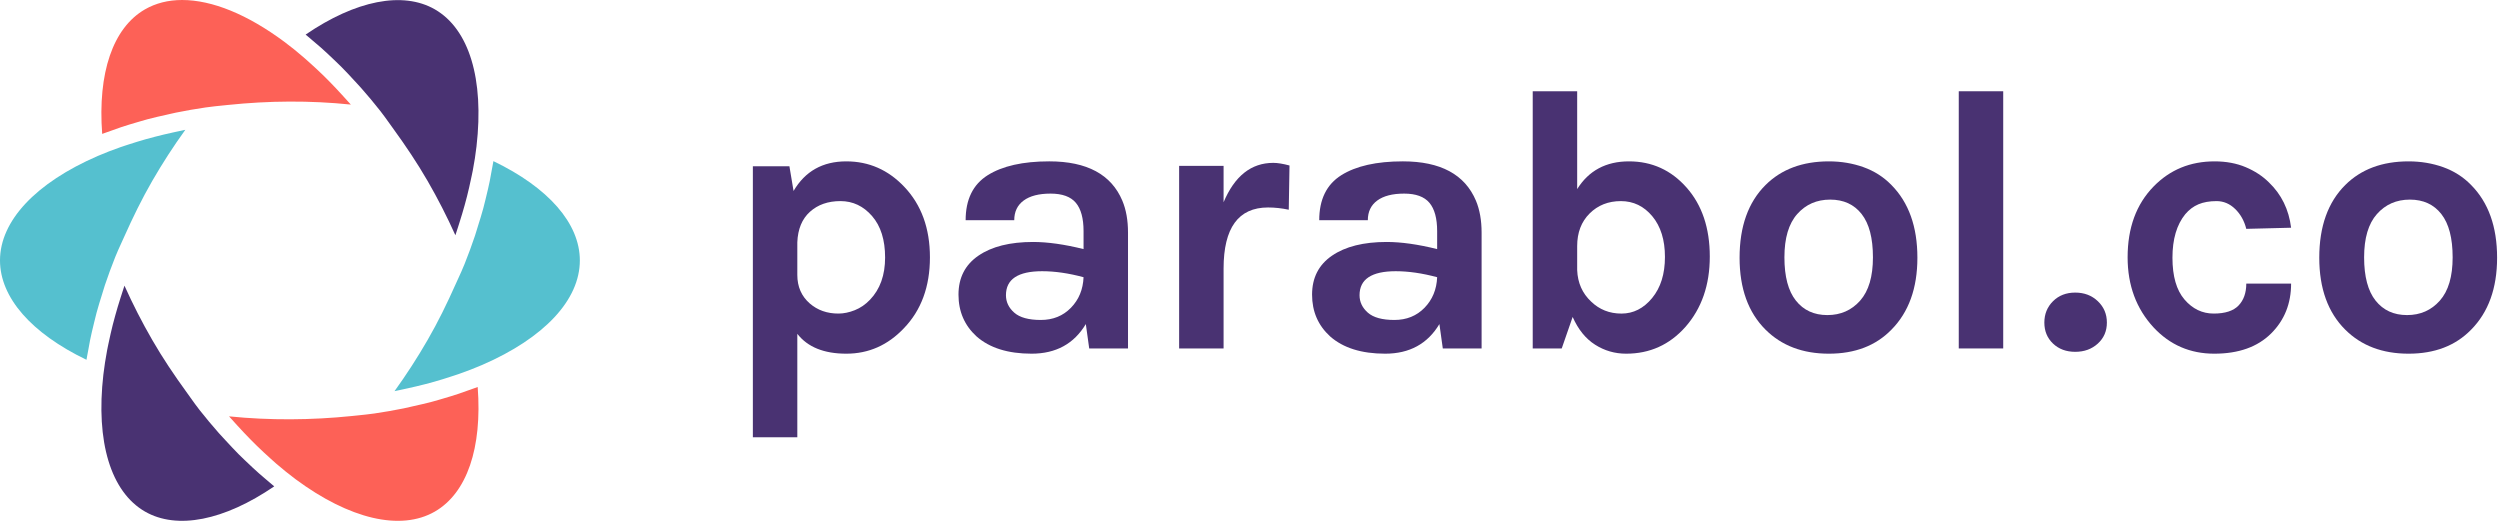
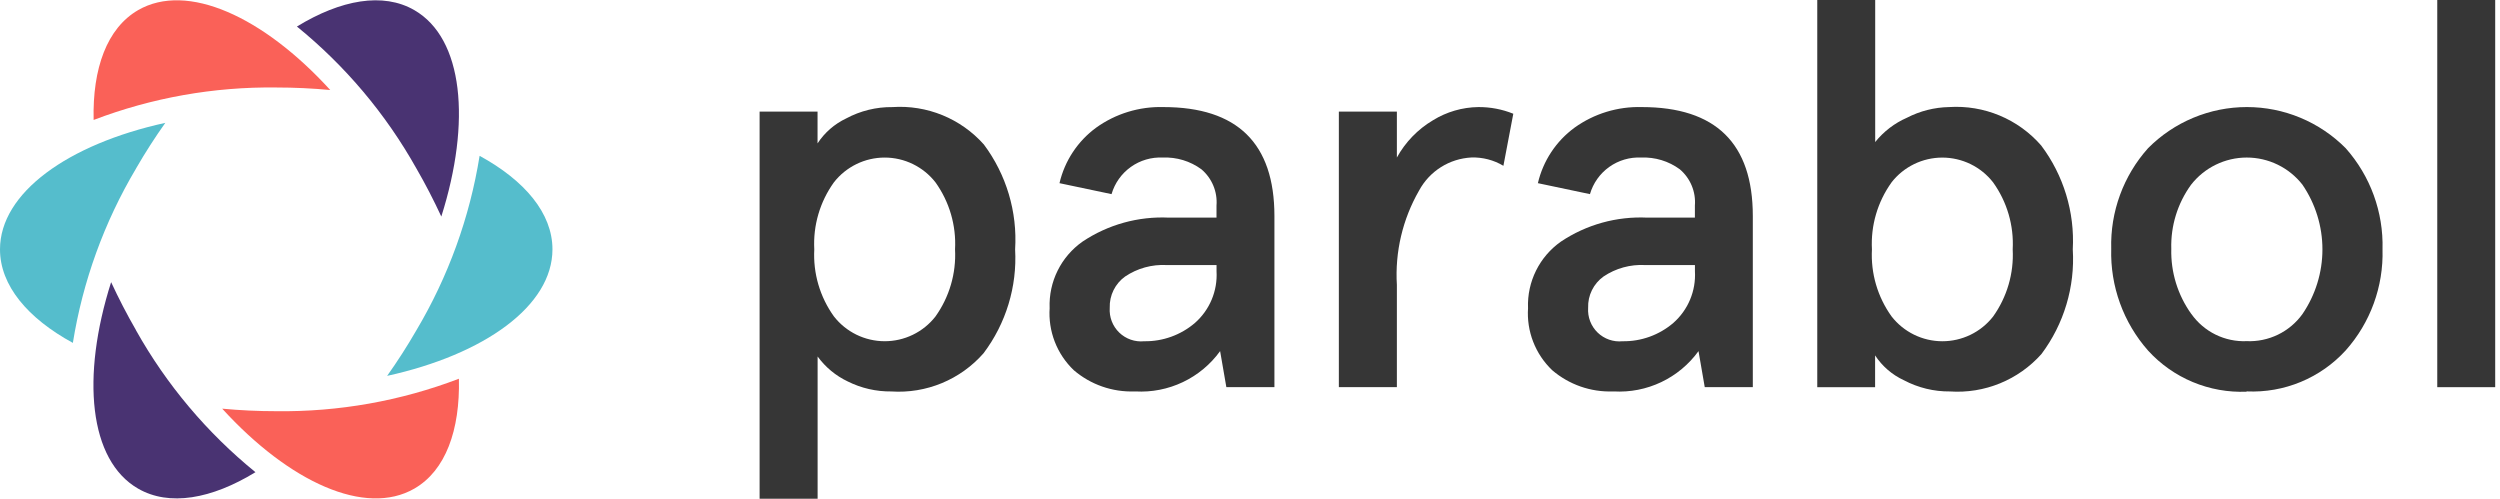
- <svg xmlns="http://www.w3.org/2000/svg" width="192" height="40" viewBox="0 0 192 40" fill="none">
-   <path d="M60.945 14.667C61.832 13.151 63.182 12.393 64.996 12.393C66.732 12.393 68.217 13.046 69.451 14.35C70.763 15.732 71.419 17.537 71.419 19.764C71.419 22.009 70.753 23.823 69.422 25.206C68.188 26.511 66.712 27.163 64.996 27.163C63.279 27.163 62.025 26.655 61.234 25.638V33.584H57.82V12.767H60.627L60.945 14.667ZM64.388 24.082C64.793 24.082 65.213 23.996 65.647 23.823C66.081 23.651 66.471 23.382 66.819 23.017C67.59 22.211 67.976 21.131 67.976 19.778C67.976 18.424 67.643 17.364 66.978 16.596C66.312 15.829 65.502 15.444 64.547 15.444C63.593 15.444 62.811 15.718 62.204 16.265C61.596 16.812 61.273 17.595 61.234 18.612V21.117C61.234 22.019 61.553 22.748 62.189 23.305C62.787 23.823 63.52 24.082 64.388 24.082Z" fill="#493272" />
-   <path d="M79.34 18.583C80.459 18.583 81.751 18.766 83.217 19.13V17.748C83.217 16.77 83.019 16.044 82.624 15.574C82.229 15.104 81.582 14.869 80.686 14.869C79.789 14.869 79.099 15.046 78.617 15.401C78.135 15.757 77.894 16.26 77.894 16.913H74.161C74.161 15.32 74.725 14.168 75.854 13.457C76.982 12.748 78.559 12.392 80.584 12.392C83.478 12.392 85.348 13.4 86.197 15.415C86.487 16.107 86.631 16.923 86.631 17.863V26.76H83.651L83.391 24.888C82.484 26.405 81.095 27.163 79.225 27.163C77.411 27.163 76.003 26.721 75 25.838C74.075 24.994 73.612 23.923 73.612 22.628C73.612 21.332 74.122 20.334 75.145 19.634C76.167 18.934 77.565 18.583 79.34 18.583ZM83.217 21.29C82.079 20.983 81.018 20.829 80.035 20.829C78.183 20.829 77.257 21.444 77.257 22.672C77.257 23.19 77.469 23.637 77.894 24.011C78.317 24.385 78.998 24.573 79.933 24.573C80.869 24.573 81.64 24.261 82.248 23.637C82.856 23.013 83.178 22.231 83.217 21.29Z" fill="#493272" />
-   <path d="M93.971 15.531C94.82 13.516 96.093 12.508 97.79 12.508C98.118 12.508 98.532 12.575 99.034 12.71L98.977 16.107C98.436 15.992 97.906 15.934 97.385 15.934C95.109 15.934 93.971 17.499 93.971 20.627V26.76H90.557V12.738H93.971V15.531H93.971Z" fill="#493272" />
-   <path d="M106.496 18.583C107.614 18.583 108.907 18.766 110.373 19.13V17.748C110.373 16.77 110.174 16.044 109.779 15.574C109.384 15.104 108.738 14.869 107.841 14.869C106.944 14.869 106.254 15.046 105.772 15.401C105.29 15.757 105.049 16.26 105.049 16.913H101.317C101.317 15.32 101.881 14.168 103.009 13.457C104.138 12.748 105.714 12.392 107.739 12.392C110.633 12.392 112.503 13.4 113.353 15.415C113.642 16.107 113.787 16.923 113.787 17.863V26.76H110.807L110.546 24.888C109.639 26.405 108.25 27.163 106.38 27.163C104.567 27.163 103.158 26.721 102.156 25.838C101.23 24.994 100.767 23.923 100.767 22.628C100.767 21.332 101.278 20.334 102.3 19.634C103.323 18.934 104.721 18.583 106.496 18.583ZM110.373 21.29C109.235 20.983 108.174 20.829 107.19 20.829C105.339 20.829 104.413 21.444 104.413 22.672C104.413 23.19 104.625 23.637 105.049 24.011C105.473 24.385 106.153 24.573 107.089 24.573C108.024 24.573 108.796 24.261 109.404 23.637C110.011 23.013 110.334 22.231 110.373 21.29Z" fill="#493272" />
-   <path d="M129.532 14.408C130.718 15.752 131.312 17.518 131.312 19.706C131.312 21.895 130.684 23.699 129.431 25.119C128.216 26.482 126.701 27.163 124.888 27.163C124.02 27.163 123.225 26.933 122.502 26.472C121.778 26.012 121.204 25.302 120.78 24.342L119.941 26.76H117.713V7.009H121.127V14.523C122.014 13.103 123.341 12.393 125.105 12.393C126.87 12.393 128.346 13.065 129.532 14.408ZM121.127 18.9V20.743C121.166 21.721 121.522 22.528 122.198 23.161C122.834 23.776 123.611 24.083 124.527 24.083C125.443 24.083 126.229 23.685 126.885 22.888C127.54 22.092 127.868 21.041 127.868 19.735C127.868 18.43 127.545 17.388 126.899 16.611C126.253 15.834 125.448 15.445 124.483 15.445C123.519 15.445 122.718 15.762 122.082 16.395C121.445 17.029 121.127 17.864 121.127 18.9Z" fill="#493272" />
-   <path d="M140.457 12.393C141.402 12.393 142.29 12.542 143.119 12.839C143.948 13.137 144.662 13.593 145.26 14.207C146.591 15.55 147.256 17.413 147.256 19.793C147.256 22.135 146.591 23.977 145.26 25.321C144.063 26.549 142.463 27.163 140.457 27.163C138.451 27.163 136.831 26.549 135.596 25.321C134.265 23.996 133.6 22.153 133.6 19.793C133.6 17.393 134.265 15.531 135.596 14.207C136.812 12.998 138.432 12.393 140.457 12.393ZM143.842 19.764C143.842 18.286 143.553 17.177 142.974 16.439C142.396 15.7 141.59 15.33 140.558 15.33C139.527 15.33 138.682 15.7 138.027 16.439C137.371 17.178 137.043 18.286 137.043 19.764C137.043 21.242 137.337 22.351 137.926 23.089C138.513 23.829 139.319 24.198 140.341 24.198C141.364 24.198 142.203 23.829 142.859 23.089C143.514 22.351 143.842 21.242 143.842 19.764Z" fill="#493272" />
-   <path d="M150.433 7.009H153.847V26.761H150.433V7.009Z" fill="#493272" />
-   <path d="M157.671 26.386C157.228 25.964 157.006 25.427 157.006 24.774C157.006 24.122 157.228 23.574 157.671 23.133C158.115 22.691 158.684 22.471 159.378 22.471C160.073 22.471 160.651 22.691 161.114 23.133C161.577 23.574 161.809 24.122 161.809 24.774C161.809 25.427 161.577 25.965 161.114 26.386C160.651 26.808 160.073 27.02 159.378 27.02C158.684 27.02 158.115 26.808 157.671 26.386Z" fill="#493272" />
-   <path d="M170.084 12.393C170.971 12.393 171.767 12.542 172.471 12.839C173.175 13.137 173.768 13.526 174.25 14.005C175.214 14.927 175.783 16.088 175.957 17.489L172.514 17.576C172.36 16.962 172.075 16.452 171.661 16.05C171.246 15.646 170.768 15.445 170.229 15.445C169.688 15.445 169.226 15.527 168.84 15.689C168.454 15.853 168.117 16.107 167.827 16.452C167.171 17.259 166.844 18.372 166.844 19.793C166.844 21.214 167.152 22.283 167.769 23.003C168.387 23.723 169.134 24.082 170.012 24.082C170.889 24.082 171.526 23.876 171.921 23.463C172.316 23.051 172.515 22.489 172.515 21.779H175.957C175.957 23.315 175.446 24.591 174.424 25.609C173.382 26.645 171.926 27.163 170.056 27.163C168.204 27.163 166.651 26.492 165.397 25.148C164.066 23.708 163.401 21.913 163.401 19.764C163.401 17.499 164.066 15.685 165.397 14.322C166.65 13.036 168.212 12.393 170.084 12.393Z" fill="#493272" />
-   <path d="M184.978 12.393C185.923 12.393 186.81 12.542 187.64 12.839C188.468 13.137 189.183 13.593 189.781 14.207C191.112 15.55 191.777 17.413 191.777 19.793C191.777 22.135 191.112 23.977 189.781 25.321C188.584 26.549 186.984 27.163 184.978 27.163C182.972 27.163 181.351 26.549 180.117 25.321C178.786 23.996 178.12 22.153 178.12 19.793C178.12 17.393 178.786 15.531 180.117 14.207C181.332 12.998 182.953 12.393 184.978 12.393ZM188.363 19.764C188.363 18.286 188.074 17.177 187.495 16.439C186.917 15.7 186.111 15.33 185.079 15.33C184.047 15.33 183.203 15.7 182.548 16.439C181.891 17.178 181.564 18.286 181.564 19.764C181.564 21.242 181.858 22.351 182.446 23.089C183.034 23.829 183.84 24.198 184.862 24.198C185.884 24.198 186.724 23.829 187.379 23.089C188.035 22.351 188.363 21.242 188.363 19.764Z" fill="#493272" />
-   <path fill-rule="evenodd" clip-rule="evenodd" d="M25.614 4.554C25.29 4.242 24.963 3.935 24.634 3.645C24.425 3.461 24.215 3.284 24.005 3.109C23.937 3.051 23.869 2.992 23.801 2.933C23.692 2.839 23.583 2.744 23.472 2.656C27.315 0.03 30.938 -0.695 33.4 0.72C36.028 2.237 37.191 6.068 36.596 11.237C36.528 11.845 36.427 12.471 36.308 13.104C36.285 13.227 36.258 13.351 36.231 13.475C36.214 13.553 36.197 13.63 36.181 13.708C36.089 14.153 35.986 14.605 35.871 15.061C35.812 15.289 35.75 15.522 35.687 15.753C35.562 16.201 35.427 16.655 35.282 17.108C35.255 17.191 35.229 17.275 35.203 17.358C35.159 17.498 35.115 17.637 35.068 17.776C35.05 17.825 35.035 17.875 35.02 17.925C35.005 17.972 34.99 18.02 34.973 18.067C34.97 18.062 34.966 18.052 34.966 18.052C34.333 16.64 33.62 15.248 32.84 13.897C32.035 12.505 31.149 11.189 30.227 9.918C30.116 9.766 30.006 9.612 29.897 9.458C29.67 9.14 29.444 8.823 29.207 8.522C28.723 7.905 28.23 7.319 27.73 6.752C27.629 6.636 27.526 6.527 27.424 6.417C27.36 6.349 27.297 6.282 27.235 6.213C26.893 5.84 26.552 5.472 26.204 5.123C26.074 4.993 25.943 4.867 25.811 4.742C25.745 4.68 25.68 4.617 25.614 4.554ZM18.929 35.463C19.249 35.769 19.57 36.072 19.894 36.358C20.068 36.513 20.245 36.662 20.42 36.81C20.457 36.841 20.495 36.873 20.532 36.904C20.605 36.965 20.678 37.028 20.751 37.091C20.853 37.18 20.956 37.27 21.061 37.352C17.218 39.977 13.596 40.705 11.133 39.287C8.508 37.769 7.345 33.936 7.939 28.77C8.01 28.155 8.11 27.529 8.227 26.897C8.25 26.771 8.277 26.644 8.304 26.517C8.321 26.441 8.337 26.365 8.353 26.288C8.445 25.846 8.547 25.397 8.66 24.946C8.718 24.718 8.78 24.489 8.843 24.261C8.968 23.807 9.104 23.349 9.252 22.888C9.284 22.792 9.314 22.695 9.345 22.599C9.382 22.484 9.418 22.369 9.456 22.254C9.472 22.208 9.486 22.162 9.5 22.117C9.519 22.058 9.537 21.999 9.558 21.94L9.567 21.957C10.198 23.362 10.909 24.752 11.692 26.107C12.486 27.486 13.377 28.808 14.309 30.093C14.42 30.246 14.529 30.399 14.638 30.553C14.864 30.869 15.089 31.186 15.328 31.49C15.812 32.105 16.306 32.692 16.806 33.26C16.899 33.365 16.993 33.466 17.088 33.567C17.159 33.643 17.23 33.719 17.3 33.797C17.642 34.167 17.982 34.534 18.327 34.883C18.477 35.032 18.627 35.175 18.777 35.319C18.828 35.367 18.878 35.415 18.929 35.463Z" fill="#493272" />
-   <path fill-rule="evenodd" clip-rule="evenodd" d="M8.546 10.036C8.527 10.042 8.509 10.049 8.49 10.056C8.394 10.092 8.296 10.126 8.197 10.159C8.079 10.2 7.961 10.24 7.848 10.284C7.495 5.598 8.671 2.14 11.133 0.72C11.962 0.243 12.922 0 13.985 0C16.295 0 19.009 1.109 21.838 3.211C22.33 3.574 22.821 3.975 23.309 4.396C23.41 4.48 23.509 4.569 23.608 4.659C23.665 4.71 23.722 4.762 23.779 4.812C24.115 5.114 24.451 5.424 24.786 5.749C24.957 5.916 25.128 6.087 25.299 6.26C25.628 6.594 25.95 6.937 26.272 7.29C26.323 7.347 26.375 7.404 26.427 7.461C26.53 7.573 26.633 7.685 26.734 7.8C26.766 7.837 26.799 7.873 26.832 7.908C26.87 7.948 26.907 7.989 26.944 8.032C26.938 8.032 26.932 8.032 26.927 8.03C23.812 7.708 20.633 7.734 17.52 8.059C17.424 8.069 17.328 8.078 17.232 8.088C16.749 8.136 16.266 8.185 15.789 8.253C15.013 8.365 14.256 8.499 13.515 8.649C13.365 8.679 13.22 8.713 13.075 8.747C12.99 8.767 12.905 8.787 12.82 8.806C12.323 8.915 11.829 9.027 11.347 9.154C11.171 9.202 10.998 9.252 10.826 9.303C10.734 9.33 10.643 9.357 10.552 9.383C10.126 9.507 9.703 9.633 9.292 9.771C9.039 9.857 8.793 9.946 8.546 10.036ZM36.007 29.964L36.045 29.95C36.136 29.917 36.229 29.885 36.322 29.853C36.445 29.811 36.569 29.769 36.687 29.723C37.041 34.406 35.863 37.864 33.399 39.287C30.772 40.803 26.833 39.868 22.694 36.799C22.2 36.432 21.707 36.028 21.214 35.607C21.121 35.527 21.028 35.443 20.935 35.358C20.884 35.312 20.832 35.265 20.78 35.219C20.431 34.906 20.082 34.584 19.735 34.245C19.571 34.087 19.41 33.925 19.248 33.76C18.913 33.421 18.583 33.07 18.254 32.709C18.209 32.66 18.164 32.61 18.119 32.561C18.012 32.445 17.907 32.329 17.803 32.21C17.773 32.176 17.742 32.143 17.711 32.11C17.67 32.067 17.629 32.023 17.59 31.977C17.596 31.978 17.602 31.978 17.609 31.978C20.701 32.293 23.924 32.269 27.015 31.951C27.137 31.938 27.26 31.926 27.383 31.913C27.839 31.867 28.296 31.82 28.743 31.757C29.516 31.645 30.269 31.511 31.009 31.362C31.168 31.33 31.323 31.293 31.478 31.257C31.571 31.235 31.665 31.213 31.759 31.192C32.237 31.086 32.714 30.979 33.175 30.856C33.372 30.804 33.564 30.747 33.756 30.691C33.837 30.667 33.918 30.643 34 30.619C34.419 30.497 34.834 30.372 35.238 30.236C35.499 30.15 35.752 30.057 36.007 29.964Z" fill="#FD6157" />
-   <path fill-rule="evenodd" clip-rule="evenodd" d="M6.708 27.262C6.683 27.386 6.659 27.511 6.641 27.632C2.406 25.595 0 22.846 0 20.001C0 16.97 2.737 14.046 7.51 11.978C8.072 11.736 8.664 11.509 9.273 11.295C9.404 11.249 9.538 11.205 9.672 11.162C9.735 11.142 9.799 11.121 9.862 11.101C10.294 10.96 10.734 10.823 11.184 10.695C11.412 10.631 11.642 10.569 11.876 10.509C12.334 10.389 12.803 10.279 13.277 10.175C13.349 10.16 13.422 10.144 13.495 10.127C13.635 10.096 13.775 10.065 13.917 10.038C13.962 10.028 14.006 10.018 14.049 10.008C14.11 9.995 14.171 9.981 14.233 9.969C14.233 9.97 14.232 9.971 14.231 9.972C14.228 9.976 14.225 9.98 14.223 9.984C13.324 11.227 12.476 12.539 11.692 13.896C10.89 15.287 10.194 16.716 9.552 18.154C9.478 18.319 9.402 18.484 9.327 18.649C9.162 19.011 8.997 19.372 8.851 19.736C8.56 20.464 8.297 21.185 8.056 21.901C8.008 22.047 7.964 22.191 7.921 22.336C7.893 22.429 7.864 22.522 7.835 22.616C7.686 23.09 7.539 23.563 7.413 24.029C7.343 24.284 7.284 24.536 7.224 24.789C7.218 24.814 7.212 24.84 7.206 24.866C7.102 25.284 7.005 25.7 6.92 26.113C6.859 26.407 6.809 26.7 6.759 26.993L6.759 26.993C6.744 27.082 6.726 27.172 6.708 27.262ZM37.12 15.984C36.995 16.445 36.851 16.91 36.703 17.376C36.672 17.477 36.642 17.576 36.611 17.676C36.568 17.82 36.525 17.964 36.476 18.11C36.235 18.824 35.972 19.544 35.682 20.269C35.534 20.641 35.366 21.008 35.198 21.375C35.126 21.533 35.053 21.691 34.982 21.849C34.339 23.294 33.641 24.725 32.842 26.107C32.06 27.463 31.21 28.776 30.308 30.028C30.305 30.032 30.302 30.036 30.298 30.041C30.351 30.031 30.403 30.019 30.455 30.008C30.505 29.996 30.554 29.985 30.605 29.976C30.727 29.951 30.847 29.924 30.967 29.898C31.073 29.875 31.18 29.852 31.286 29.829C31.753 29.727 32.211 29.618 32.662 29.502C32.892 29.442 33.119 29.381 33.345 29.318C33.8 29.19 34.244 29.051 34.681 28.906C34.735 28.888 34.789 28.871 34.844 28.853C34.98 28.81 35.116 28.766 35.248 28.719C35.859 28.503 36.455 28.276 37.027 28.029C41.796 25.962 44.532 23.036 44.532 20.002C44.532 17.16 42.126 14.411 37.894 12.375C37.876 12.501 37.85 12.629 37.825 12.757C37.808 12.845 37.79 12.933 37.775 13.02C37.725 13.312 37.675 13.602 37.614 13.897C37.531 14.306 37.433 14.72 37.331 15.135C37.316 15.196 37.302 15.258 37.287 15.319C37.234 15.541 37.181 15.761 37.12 15.984Z" fill="#55C0CF" />
+ <svg xmlns="http://www.w3.org/2000/svg" width="401" height="80" viewBox="0 0 401 80" fill="none">
+   <path d="M121.841 80V17.901H131.135V22.998C132.268 21.267 133.858 19.883 135.728 18.997C138.007 17.774 140.559 17.148 143.145 17.177C145.886 16.992 148.632 17.437 151.175 18.477C153.717 19.517 155.987 21.125 157.812 23.178C161.423 28.014 163.2 33.975 162.826 39.998C163.159 45.979 161.363 51.884 157.756 56.666C155.927 58.752 153.642 60.389 151.079 61.451C148.516 62.513 145.743 62.971 142.975 62.789C140.547 62.818 138.147 62.268 135.975 61.183C134.056 60.273 132.396 58.898 131.145 57.182V80H121.841ZM133.758 29.248C131.516 32.369 130.405 36.161 130.611 39.998C130.405 43.836 131.515 47.629 133.758 50.749C134.721 51.986 135.954 52.987 137.361 53.677C138.769 54.367 140.315 54.728 141.883 54.732C143.451 54.736 144.999 54.384 146.41 53.701C147.821 53.019 149.059 52.024 150.029 50.792C152.276 47.657 153.391 43.851 153.189 39.998C153.395 36.162 152.287 32.37 150.049 29.248C149.082 28.01 147.846 27.009 146.435 26.32C145.024 25.631 143.474 25.273 141.903 25.273C140.333 25.273 138.783 25.631 137.372 26.32C135.96 27.009 134.724 28.01 133.758 29.248" fill="#363636" />
+   <path d="M168.359 49.382C168.284 47.313 168.726 45.258 169.646 43.404C170.565 41.55 171.933 39.954 173.626 38.761C177.718 36.022 182.584 34.671 187.503 34.908H195.127V32.981C195.214 31.888 195.04 30.789 194.619 29.776C194.198 28.763 193.543 27.864 192.706 27.154C190.917 25.842 188.734 25.178 186.516 25.271C184.685 25.182 182.878 25.712 181.386 26.777C179.894 27.841 178.804 29.378 178.292 31.138L169.942 29.381C170.776 25.803 172.864 22.641 175.829 20.471C178.963 18.226 182.746 17.068 186.6 17.174C198.478 17.174 204.417 22.999 204.417 34.648V62.099H196.707L195.707 56.319C194.164 58.451 192.111 60.16 189.735 61.29C187.358 62.42 184.736 62.935 182.109 62.786H181.983C178.423 62.911 174.946 61.697 172.239 59.382C170.897 58.103 169.855 56.543 169.185 54.815C168.516 53.086 168.236 51.231 168.365 49.382H168.359ZM178.002 49.382C177.952 50.113 178.062 50.846 178.324 51.529C178.587 52.213 178.995 52.832 179.521 53.342C180.047 53.851 180.678 54.24 181.37 54.481C182.061 54.722 182.797 54.809 183.526 54.736C186.505 54.783 189.4 53.74 191.663 51.802C192.832 50.775 193.752 49.495 194.354 48.059C194.955 46.623 195.222 45.069 195.133 43.515V42.515H187.133C184.77 42.387 182.429 43.033 180.466 44.355C179.676 44.922 179.039 45.675 178.609 46.547C178.18 47.419 177.971 48.384 178.002 49.355" fill="#363636" />
+   <path d="M214.752 62.099V17.901H224.059V25.268C225.42 22.797 227.417 20.735 229.843 19.294C232.032 17.941 234.549 17.208 237.123 17.174C239.045 17.16 240.951 17.523 242.733 18.244L241.146 26.595C239.597 25.667 237.814 25.204 236.01 25.261C234.272 25.35 232.586 25.885 231.116 26.815C229.646 27.745 228.44 29.039 227.616 30.572C224.978 35.158 223.741 40.417 224.059 45.699V62.099H214.752Z" fill="#363636" />
+   <path d="M245.094 49.382C245.019 47.313 245.461 45.258 246.381 43.404C247.3 41.55 248.668 39.954 250.36 38.761C254.453 36.022 259.318 34.671 264.238 34.908H271.861V32.981C271.948 31.888 271.774 30.789 271.353 29.776C270.933 28.763 270.277 27.865 269.441 27.154C267.651 25.842 265.468 25.178 263.251 25.271C261.42 25.182 259.613 25.712 258.121 26.777C256.628 27.841 255.539 29.378 255.027 31.138L246.677 29.381C247.511 25.803 249.599 22.641 252.564 20.471C255.698 18.226 259.481 17.068 263.334 17.174C275.213 17.174 281.152 22.999 281.152 34.648V62.099H273.441L272.441 56.319C270.899 58.451 268.845 60.16 266.469 61.29C264.093 62.42 261.471 62.935 258.844 62.786H258.717C255.158 62.911 251.681 61.696 248.974 59.382C247.632 58.103 246.59 56.543 245.92 54.815C245.25 53.086 244.971 51.231 245.1 49.382H245.094ZM254.737 49.382C254.687 50.113 254.797 50.846 255.059 51.529C255.322 52.213 255.73 52.832 256.256 53.342C256.782 53.851 257.413 54.24 258.104 54.481C258.796 54.722 259.532 54.809 260.261 54.736C263.24 54.783 266.134 53.74 268.398 51.802C269.567 50.775 270.487 49.495 271.089 48.059C271.69 46.623 271.956 45.069 271.868 43.515V42.515H263.868C261.504 42.387 259.164 43.033 257.201 44.355C256.411 44.922 255.774 45.675 255.344 46.547C254.914 47.419 254.706 48.384 254.737 49.355" fill="#363636" />
+   <path d="M291.489 62.103V0H300.782V22.784C302.138 21.093 303.883 19.755 305.869 18.887C307.961 17.806 310.273 17.22 312.626 17.174C315.397 16.996 318.172 17.459 320.735 18.527C323.298 19.595 325.58 21.241 327.404 23.334C331.004 28.12 332.799 34.022 332.474 40.002C332.844 46.017 331.062 51.968 327.447 56.789C325.62 58.84 323.349 60.446 320.807 61.486C318.266 62.526 315.52 62.972 312.78 62.789C310.203 62.814 307.66 62.195 305.383 60.989C303.501 60.119 301.902 58.739 300.766 57.006V62.103H291.489ZM303.406 29.255C301.165 32.374 300.054 36.166 300.259 40.002C300.053 43.839 301.163 47.632 303.406 50.752C304.369 51.989 305.602 52.99 307.009 53.681C308.417 54.371 309.963 54.731 311.531 54.736C313.098 54.74 314.647 54.387 316.058 53.705C317.469 53.022 318.707 52.027 319.677 50.795C321.924 47.66 323.038 43.854 322.837 40.002C323.042 36.165 321.933 32.373 319.693 29.251C318.727 28.013 317.491 27.012 316.08 26.323C314.668 25.635 313.118 25.277 311.548 25.277C309.977 25.277 308.428 25.635 307.016 26.323C305.605 27.012 304.369 28.013 303.403 29.251" fill="#363636" />
+   <path d="M338.641 39.916C338.473 33.975 340.588 28.197 344.551 23.768C346.627 21.678 349.096 20.019 351.816 18.887C354.536 17.755 357.453 17.172 360.399 17.172C363.345 17.172 366.261 17.755 368.981 18.887C371.701 20.019 374.17 21.678 376.246 23.768C380.211 28.229 382.324 34.034 382.156 39.999C382.327 45.959 380.213 51.758 376.246 56.21C374.246 58.398 371.791 60.121 369.053 61.257C366.314 62.393 363.36 62.914 360.399 62.783C360.393 62.782 360.386 62.783 360.381 62.784C360.375 62.786 360.37 62.789 360.365 62.794C360.361 62.798 360.358 62.803 360.356 62.809C360.354 62.815 360.354 62.821 360.355 62.827C357.399 62.949 354.453 62.421 351.722 61.282C348.992 60.143 346.544 58.42 344.551 56.233C340.582 51.734 338.47 45.896 338.641 39.899V39.916ZM351.488 50.35C352.485 51.764 353.821 52.905 355.374 53.669C356.927 54.432 358.646 54.794 360.375 54.72C362.106 54.792 363.828 54.434 365.386 53.678C366.945 52.922 368.292 51.791 369.306 50.386C371.398 47.327 372.518 43.707 372.518 40.001C372.518 36.294 371.398 32.675 369.306 29.615C368.244 28.26 366.888 27.165 365.34 26.412C363.791 25.659 362.092 25.268 360.37 25.27C358.649 25.272 356.95 25.666 355.404 26.423C353.857 27.179 352.503 28.278 351.445 29.635C349.282 32.617 348.167 36.231 348.275 39.913C348.177 43.653 349.306 47.323 351.488 50.363" fill="#363636" />
+   <path d="M400.23 0H390.937V62.103H400.23V0Z" fill="#363636" />
+   <path d="M44.307 65.956C41.367 65.956 38.463 65.816 35.64 65.55C46.413 77.357 58.617 82.904 66.471 78.367C71.471 75.477 73.805 69.007 73.608 60.749C64.26 64.317 54.321 66.083 44.317 65.956" fill="#FA6158" />
+   <path d="M44.306 14.034C47.25 14.034 50.15 14.174 52.973 14.44C42.213 2.636 30.009 -2.91 22.155 1.623C17.155 4.513 14.822 10.983 15.018 19.241C24.366 15.673 34.305 13.907 44.31 14.034" fill="#FA6158" />
+   <path d="M76.926 25.008C75.341 34.886 71.901 44.376 66.789 52.976C65.312 55.536 63.739 57.976 62.096 60.289C77.706 56.862 88.614 49.069 88.614 39.995C88.614 34.215 84.18 28.951 76.926 24.994" fill="#55BDCC" />
+   <path d="M21.824 27.018C23.301 24.458 24.874 22.018 26.518 19.705C10.904 23.132 0 30.929 0 39.999C0 45.779 4.43 51.043 11.687 55C13.272 45.12 16.712 35.63 21.824 27.029" fill="#55BDCC" />
+   <path d="M66.787 27.014C68.257 29.561 69.587 32.144 70.787 34.734C75.614 19.493 74.314 6.159 66.46 1.626C61.46 -1.268 54.673 -0.057 47.626 4.256C55.392 10.565 61.894 18.288 66.787 27.017" fill="#493372" />
+   <path d="M21.825 52.977C20.355 50.43 19.024 47.846 17.824 45.256C12.984 60.49 14.284 73.831 22.141 78.368C27.141 81.261 33.928 80.051 40.975 75.738C33.209 69.428 26.707 61.705 21.814 52.977" fill="#493372" />
</svg>
